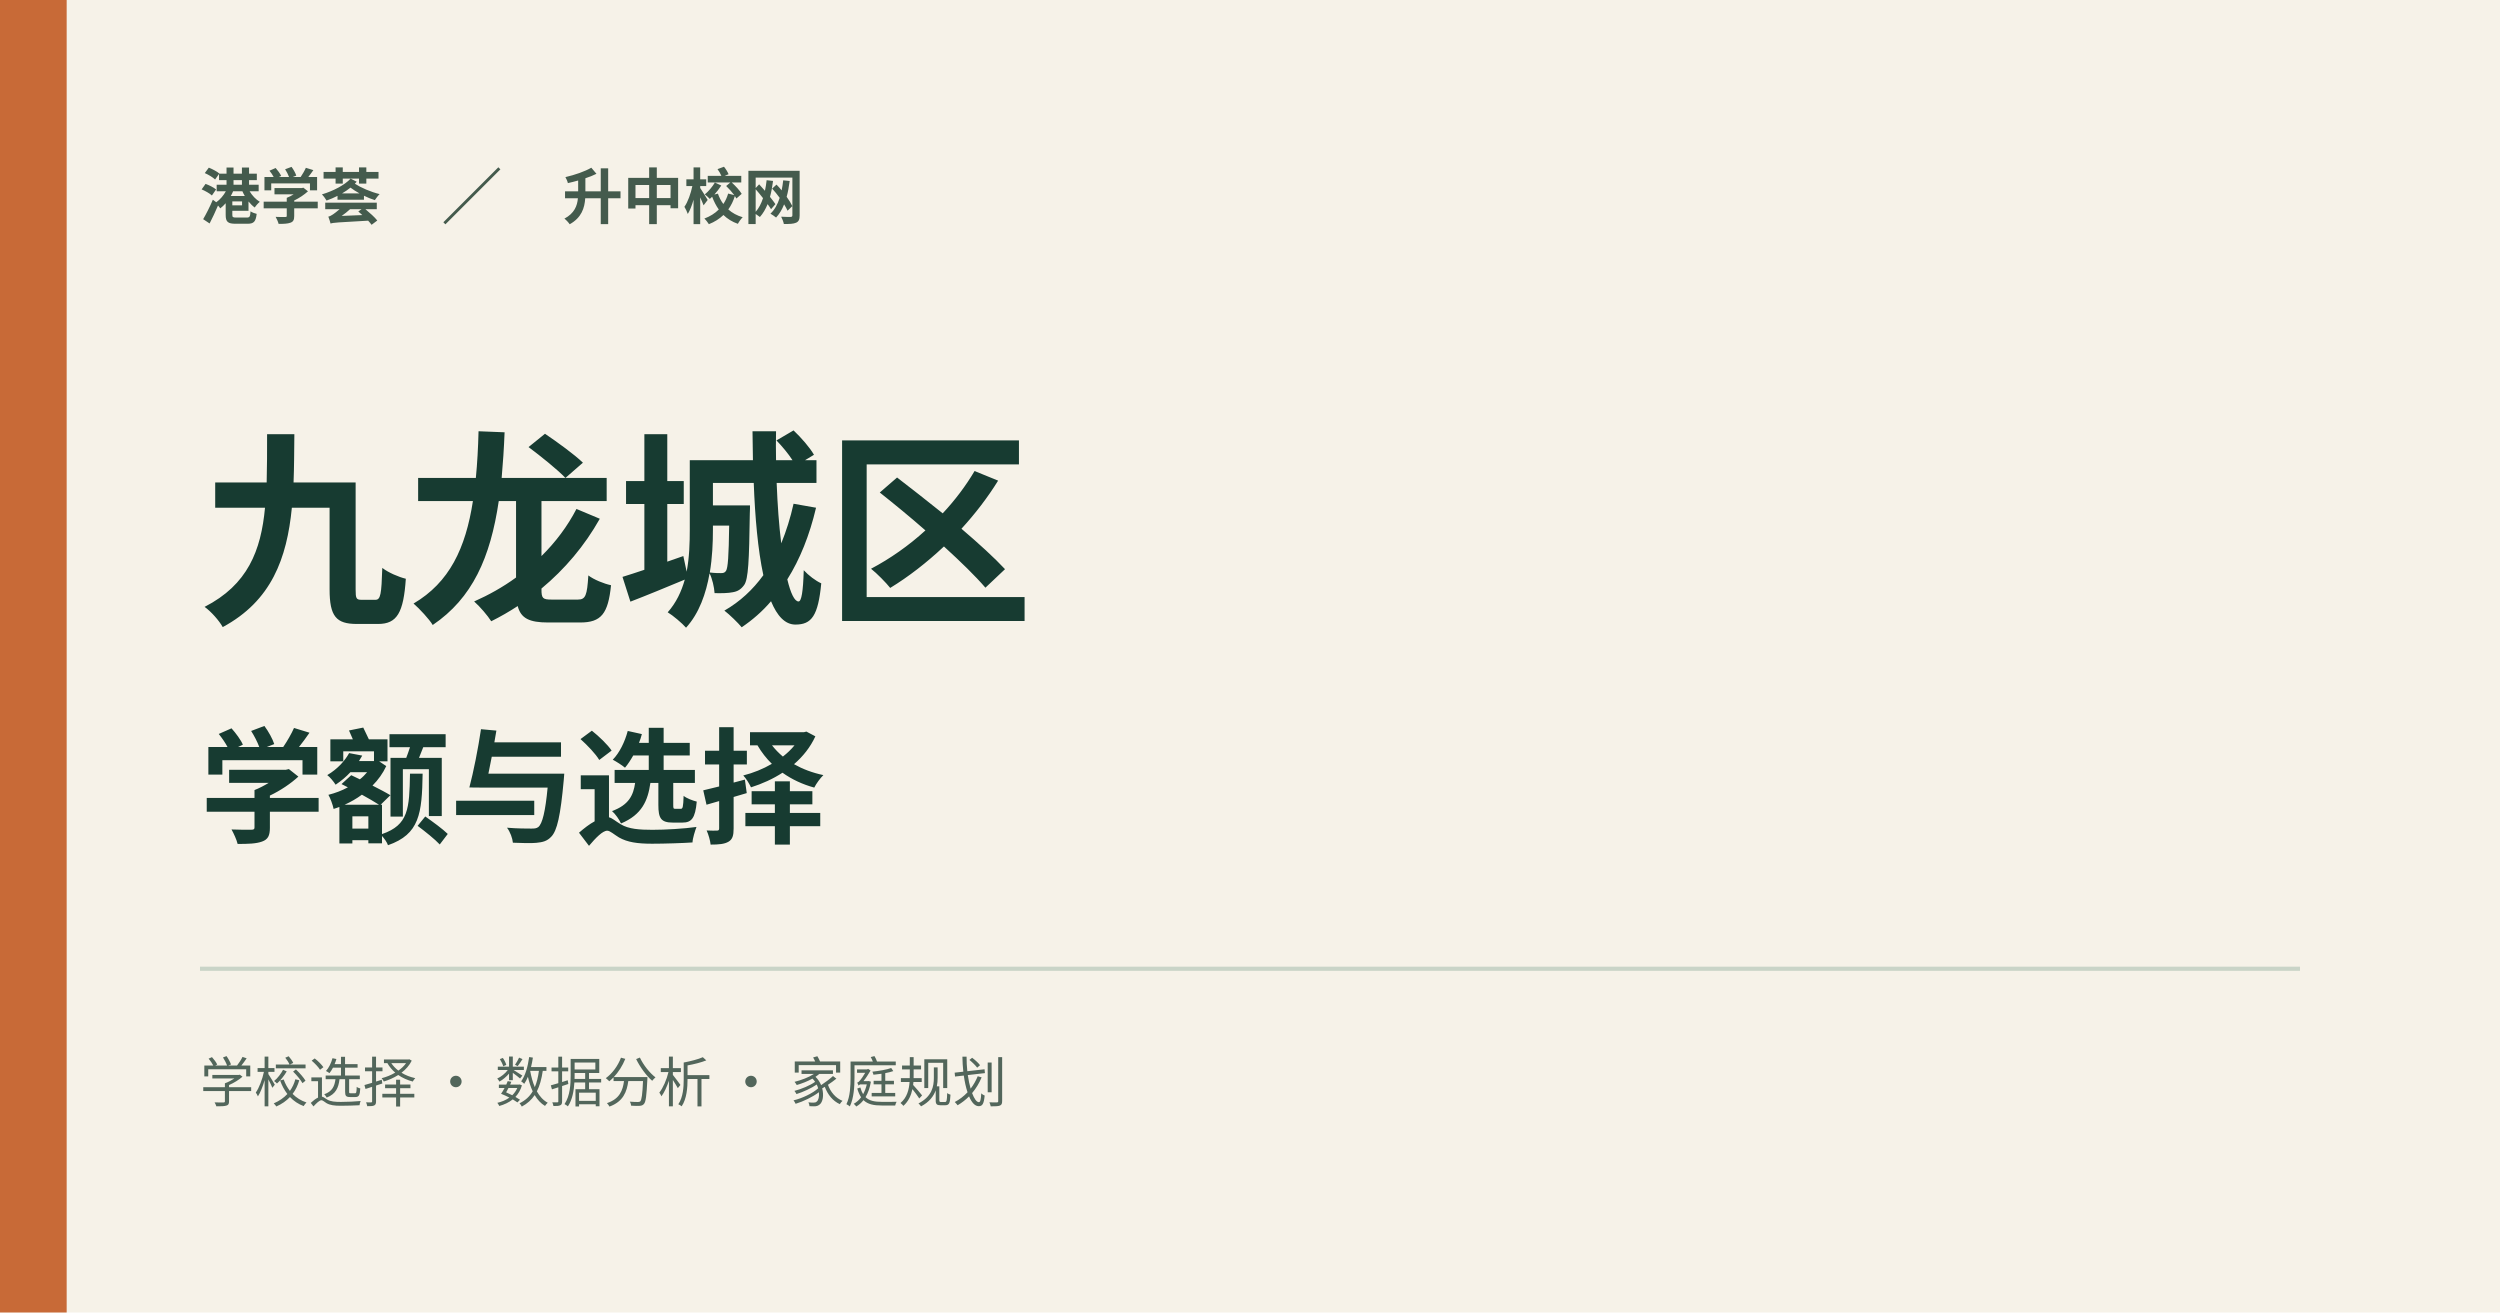
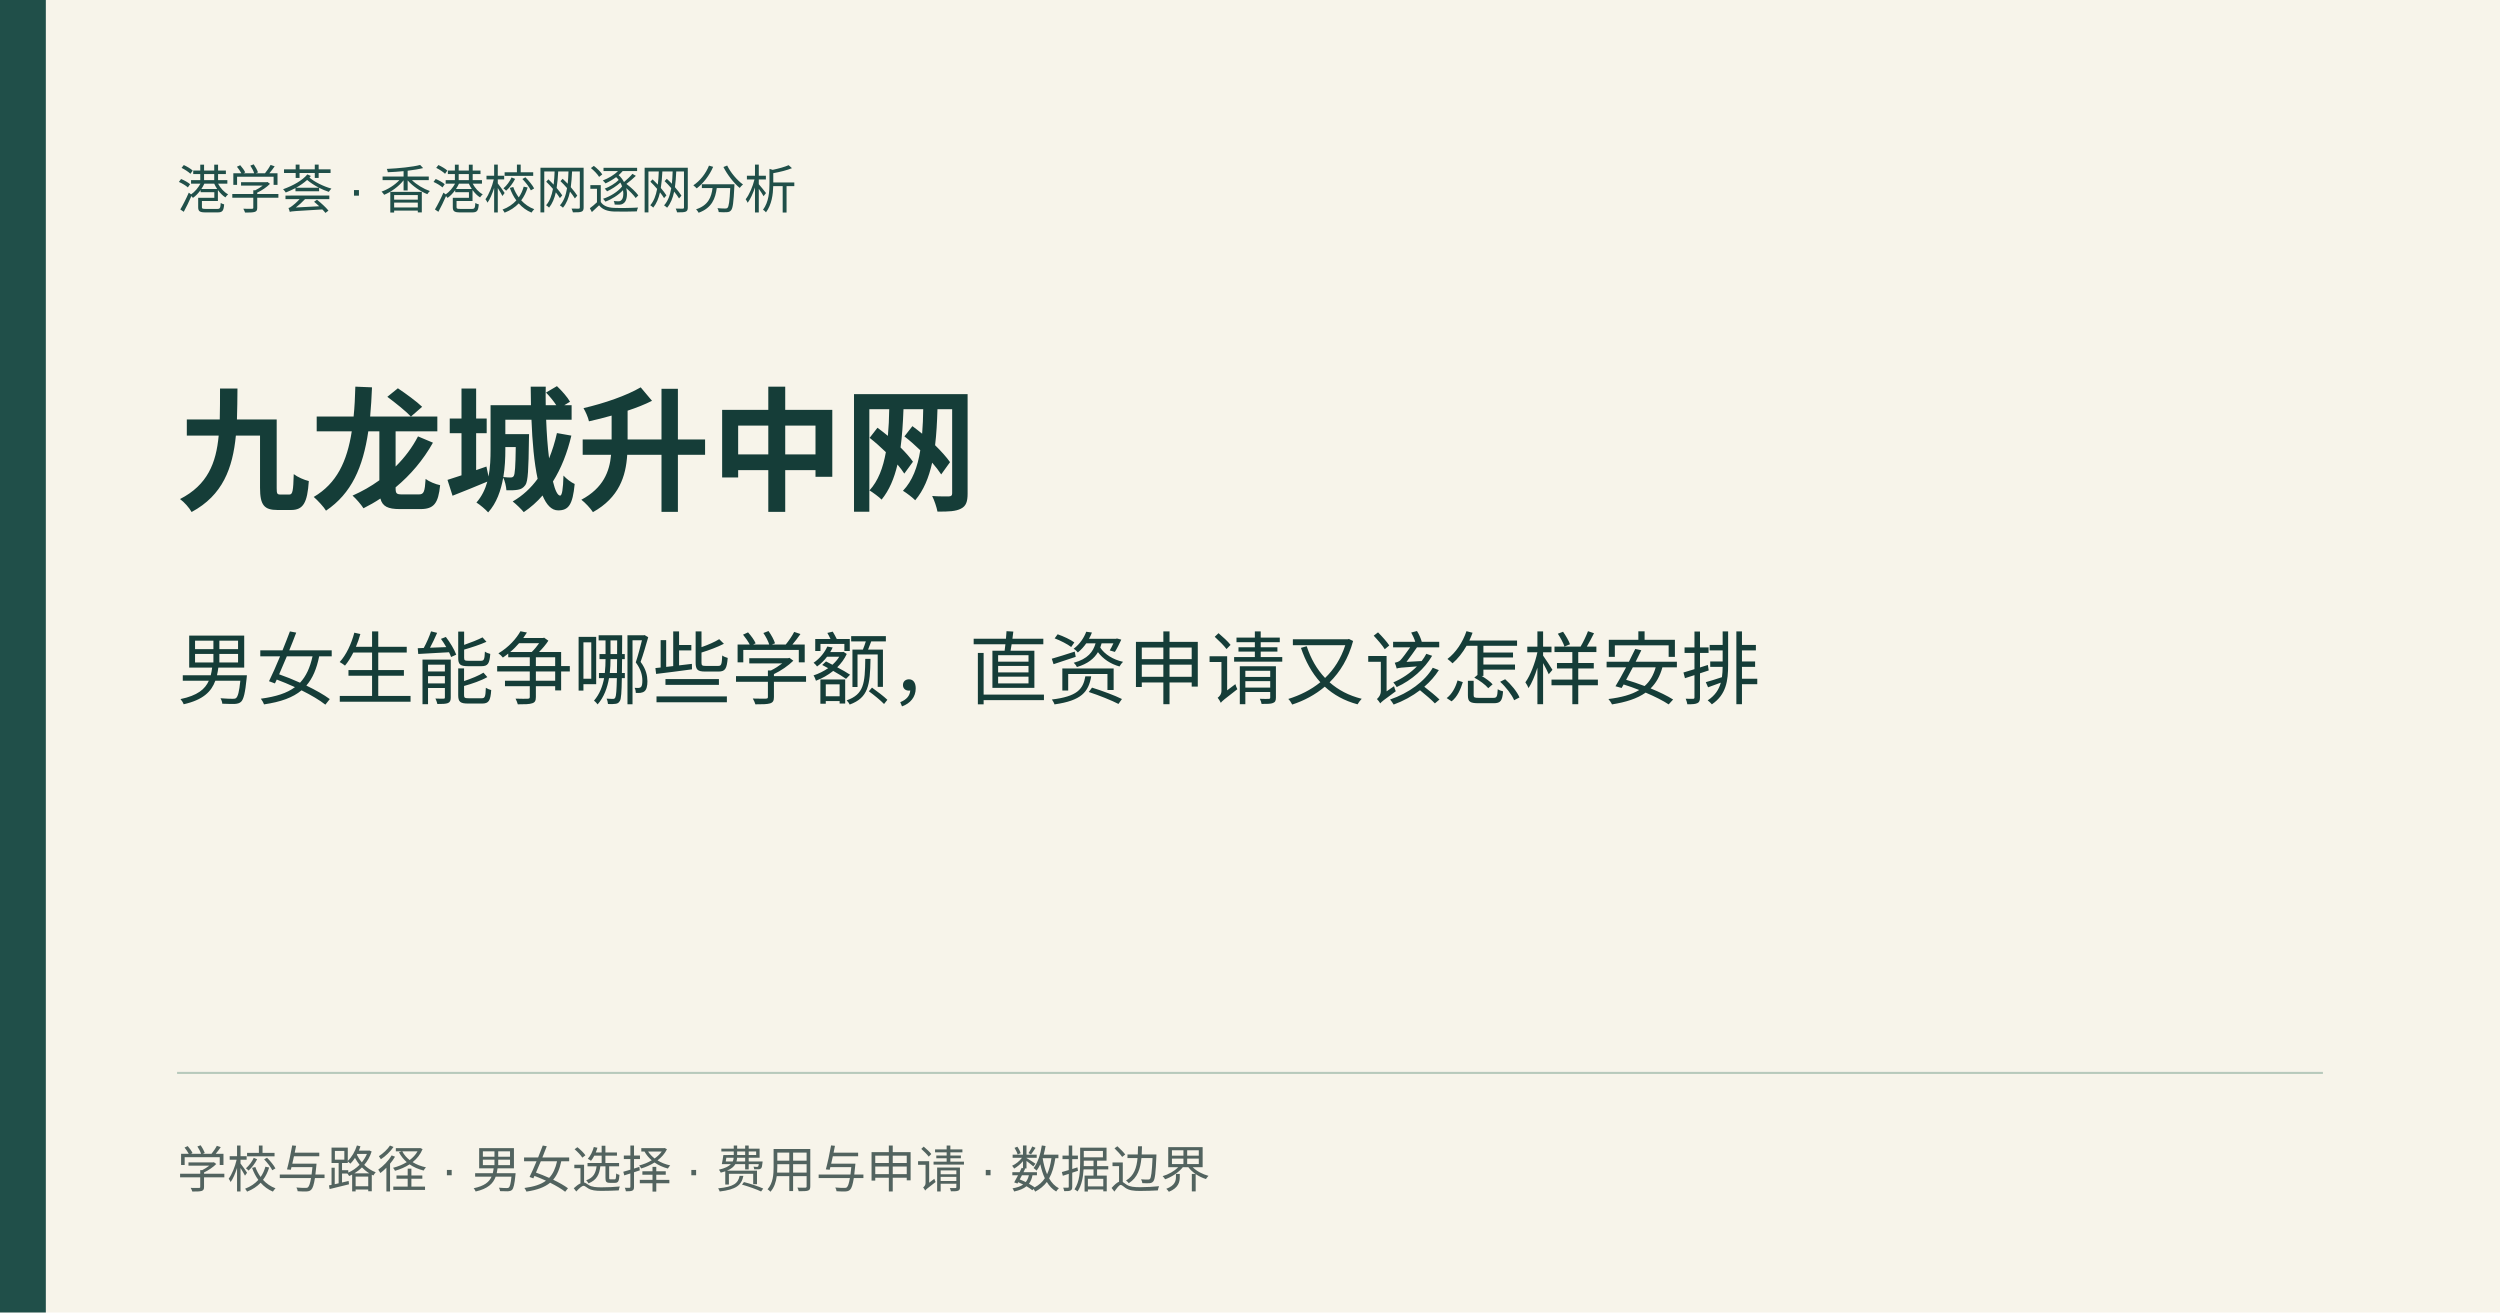
- <svg xmlns="http://www.w3.org/2000/svg" width="1200" height="630">
-   <rect width="1200" height="630" fill="#f6f2e8" />
-   <rect width="32" height="630" fill="#c86a37" />
-   <text x="96" y="105" font-family="PingFang SC, Noto Sans CJK SC, sans-serif" font-size="29" font-weight="700" fill="#445b4d">港学荟　／　升中校网</text>
-   <text x="96" y="292" font-family="PingFang SC, Noto Sans CJK SC, sans-serif" font-size="100" font-weight="700" fill="#173b31">九龙城区</text>
-   <text x="96" y="400" font-family="PingFang SC, Noto Sans CJK SC, sans-serif" font-size="60" font-weight="600" fill="#173b31">学额与选择</text>
-   <path d="M96 465H1104" stroke="#c9d4c7" stroke-width="2" />
-   <text x="96" y="529" font-family="PingFang SC, Noto Sans CJK SC, sans-serif" font-size="26" fill="#52665b">学校选择 · 数据分析 · 家庭规划</text>
+ <svg xmlns="http://www.w3.org/2000/svg" width="1200" height="630" viewBox="0 0 1200 630">
+   <rect width="1200" height="630" fill="#f7f4ea" />
+   <rect width="22" height="630" fill="#204f49" />
+   <text x="85" y="100" font-family="PingFang SC,Arial,sans-serif" font-size="25" fill="#204f49">港学荟 · 香港校网逐网分析</text>
+   <text x="85" y="240" font-family="PingFang SC,Arial,sans-serif" font-size="64" font-weight="600" fill="#153d38">九龙城升中网</text>
+   <text x="85" y="335" font-family="PingFang SC,Arial,sans-serif" font-size="38" fill="#153d38">男女生能争哪些学额，直资申请又该怎样安排</text>
+   <path d="M85 515H1115" stroke="#b7c9bc" />
+   <text x="85" y="570" font-family="PingFang SC,Arial,sans-serif" font-size="24" fill="#52635f">学校与路径 · 男女选择 · 费用与申请 · 数据边界</text>
</svg>
